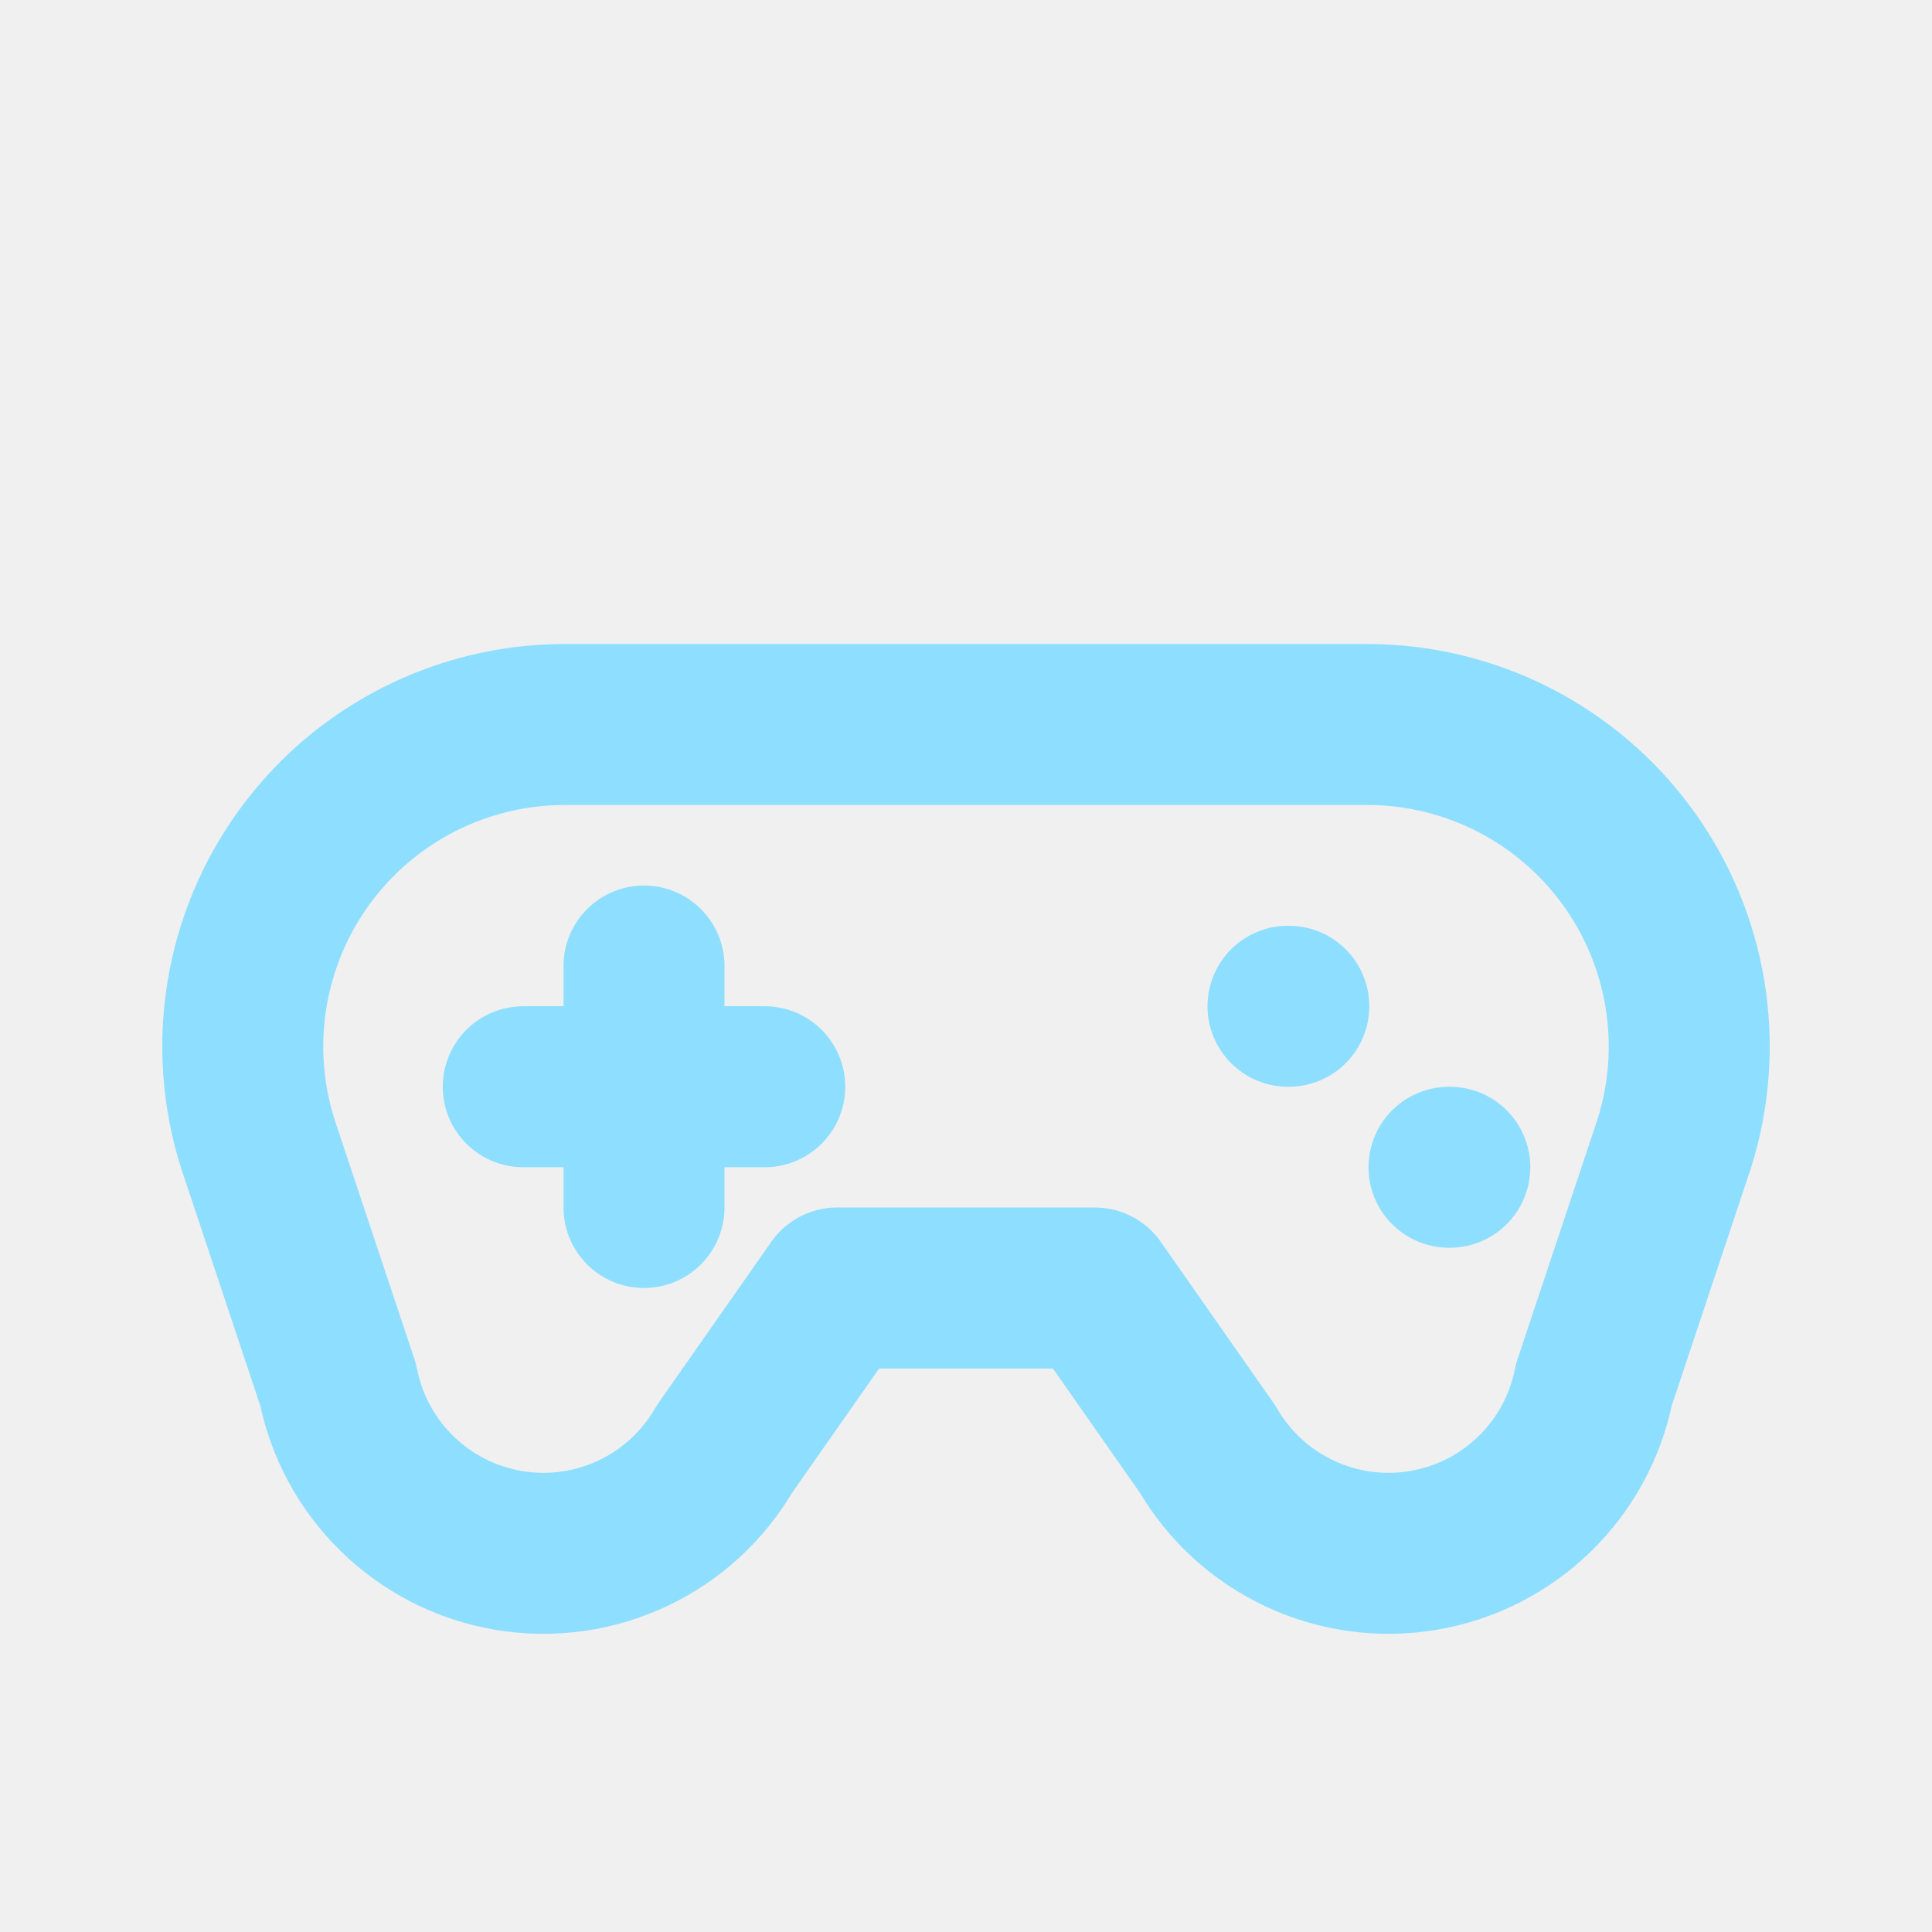
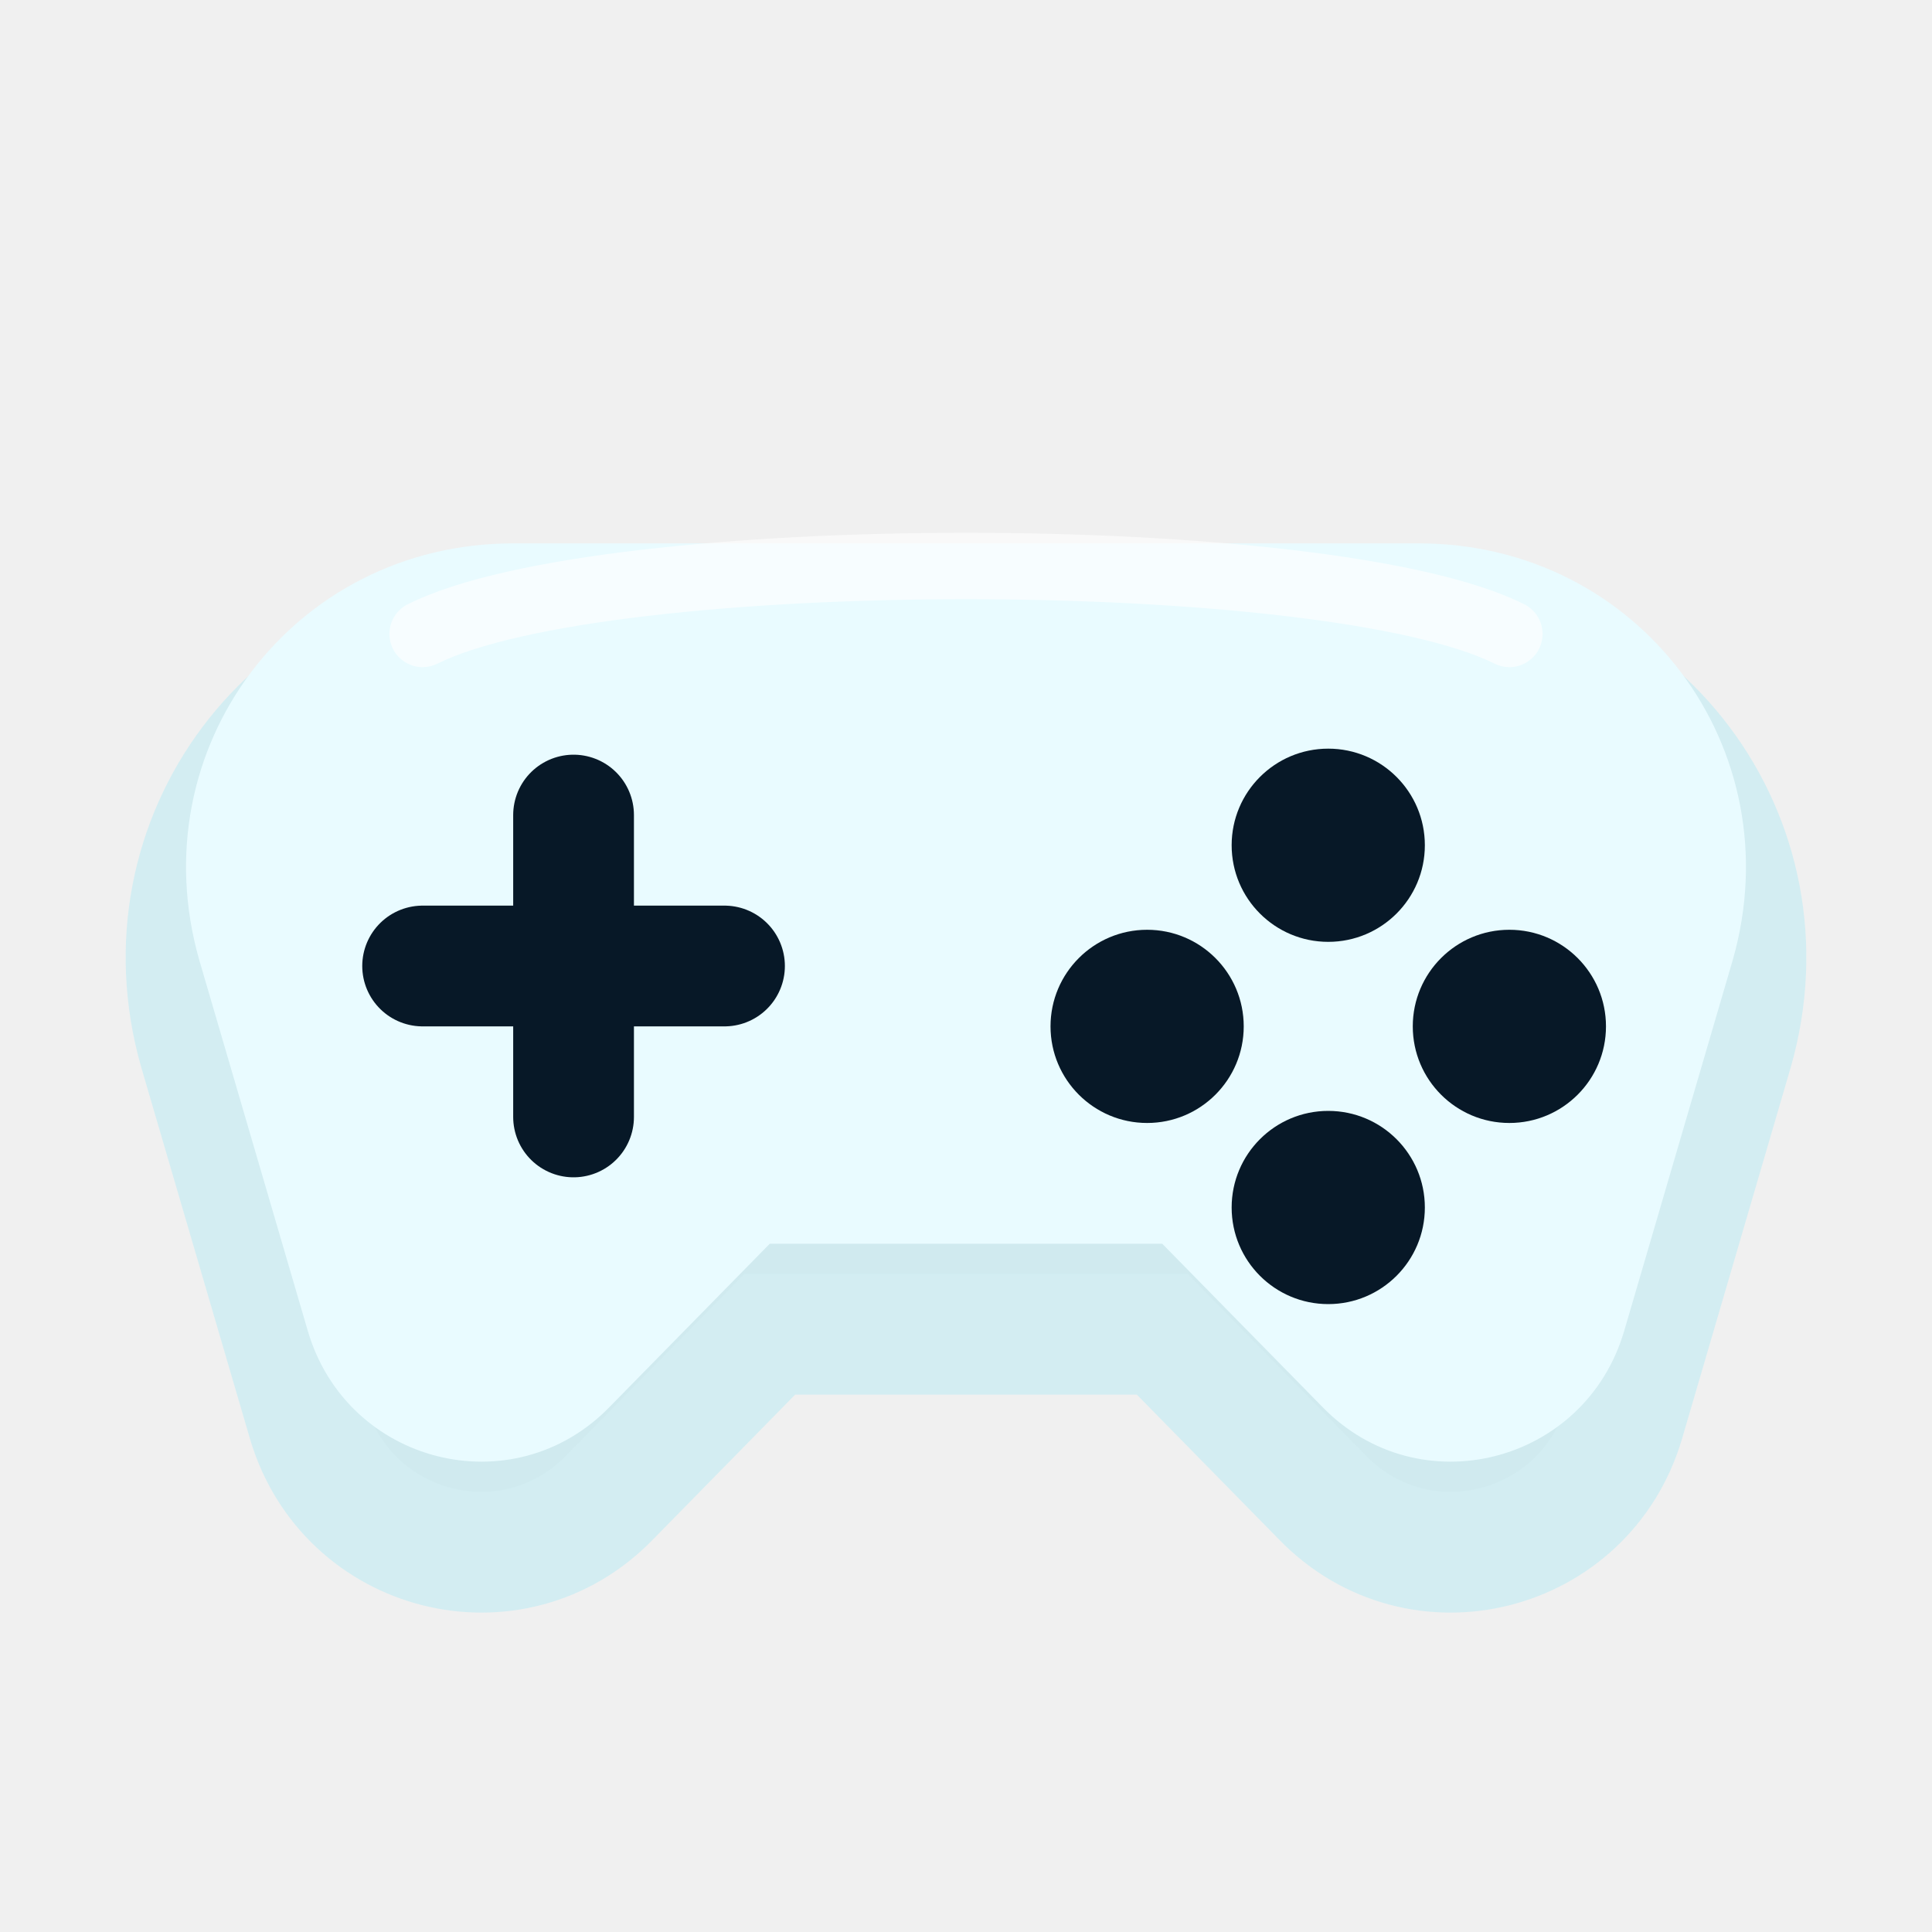
- <svg xmlns="http://www.w3.org/2000/svg" width="24" height="24" viewBox="0 0 24 24">
-   <g fill="none" stroke="#8edfff" stroke-width="2" stroke-linecap="round" stroke-linejoin="round">
-     <path d="M7 9h10a4 4 0 0 1 3.8 5.2l-1 3A2.6 2.6 0 0 1 15 18l-1.4-2h-3.2L9 18a2.6 2.6 0 0 1-4.8-.8l-1-3A4 4 0 0 1 7 9z" />
-     <path d="M8 12v3M6.5 13.5h3M16 12.5h.01M18 14.5h.01" />
-   </g>
+ <svg xmlns="http://www.w3.org/2000/svg" width="64" height="64" viewBox="0 0 64 64">
+   <defs>
+     <linearGradient id="g" x1="10" y1="9" x2="54" y2="55">
+       <stop stop-color="#e9fbff" />
+       <stop offset=".28" stop-color="#87eaff" />
+       <stop offset=".65" stop-color="#31cef1" />
+       <stop offset="1" stop-color="#3b86ff" />
+     </linearGradient>
+   </defs>
+   <path d="M17 21h30c7.3 0 12.4 6.8 10.4 13.8l-3.6 12.3c-1.3 4.4-6.8 5.8-10 2.5l-5.3-5.4h-13l-5.3 5.4c-3.2 3.3-8.7 1.9-10-2.5L6.6 34.8C4.6 27.8 9.7 21 17 21z" fill="#27cfee" opacity=".16" stroke="#37dfff" stroke-width="4" />
+   <path d="M17 18h30c7.3 0 12.4 6.8 10.4 13.8l-3.6 12.3c-1.3 4.4-6.8 5.8-10 2.5l-5.3-5.4h-13l-5.3 5.4c-3.2 3.3-8.7 1.9-10-2.5L6.6 31.8C4.6 24.8 9.7 18 17 18z" fill="url(#g)" />
+   <path d="M19 27v10M14 32h10" stroke="#071827" stroke-width="4" stroke-linecap="round" />
+   <circle cx="44" cy="28" r="3.2" fill="#071827" />
+   <circle cx="50" cy="34" r="3.2" fill="#071827" />
+   <circle cx="38" cy="34" r="3.2" fill="#071827" />
+   <circle cx="44" cy="40" r="3.2" fill="#071827" />
+   <path d="M14 21c6-3 30-3 36 0" fill="none" stroke="#fff" stroke-opacity=".62" stroke-width="2.2" stroke-linecap="round" />
</svg>
